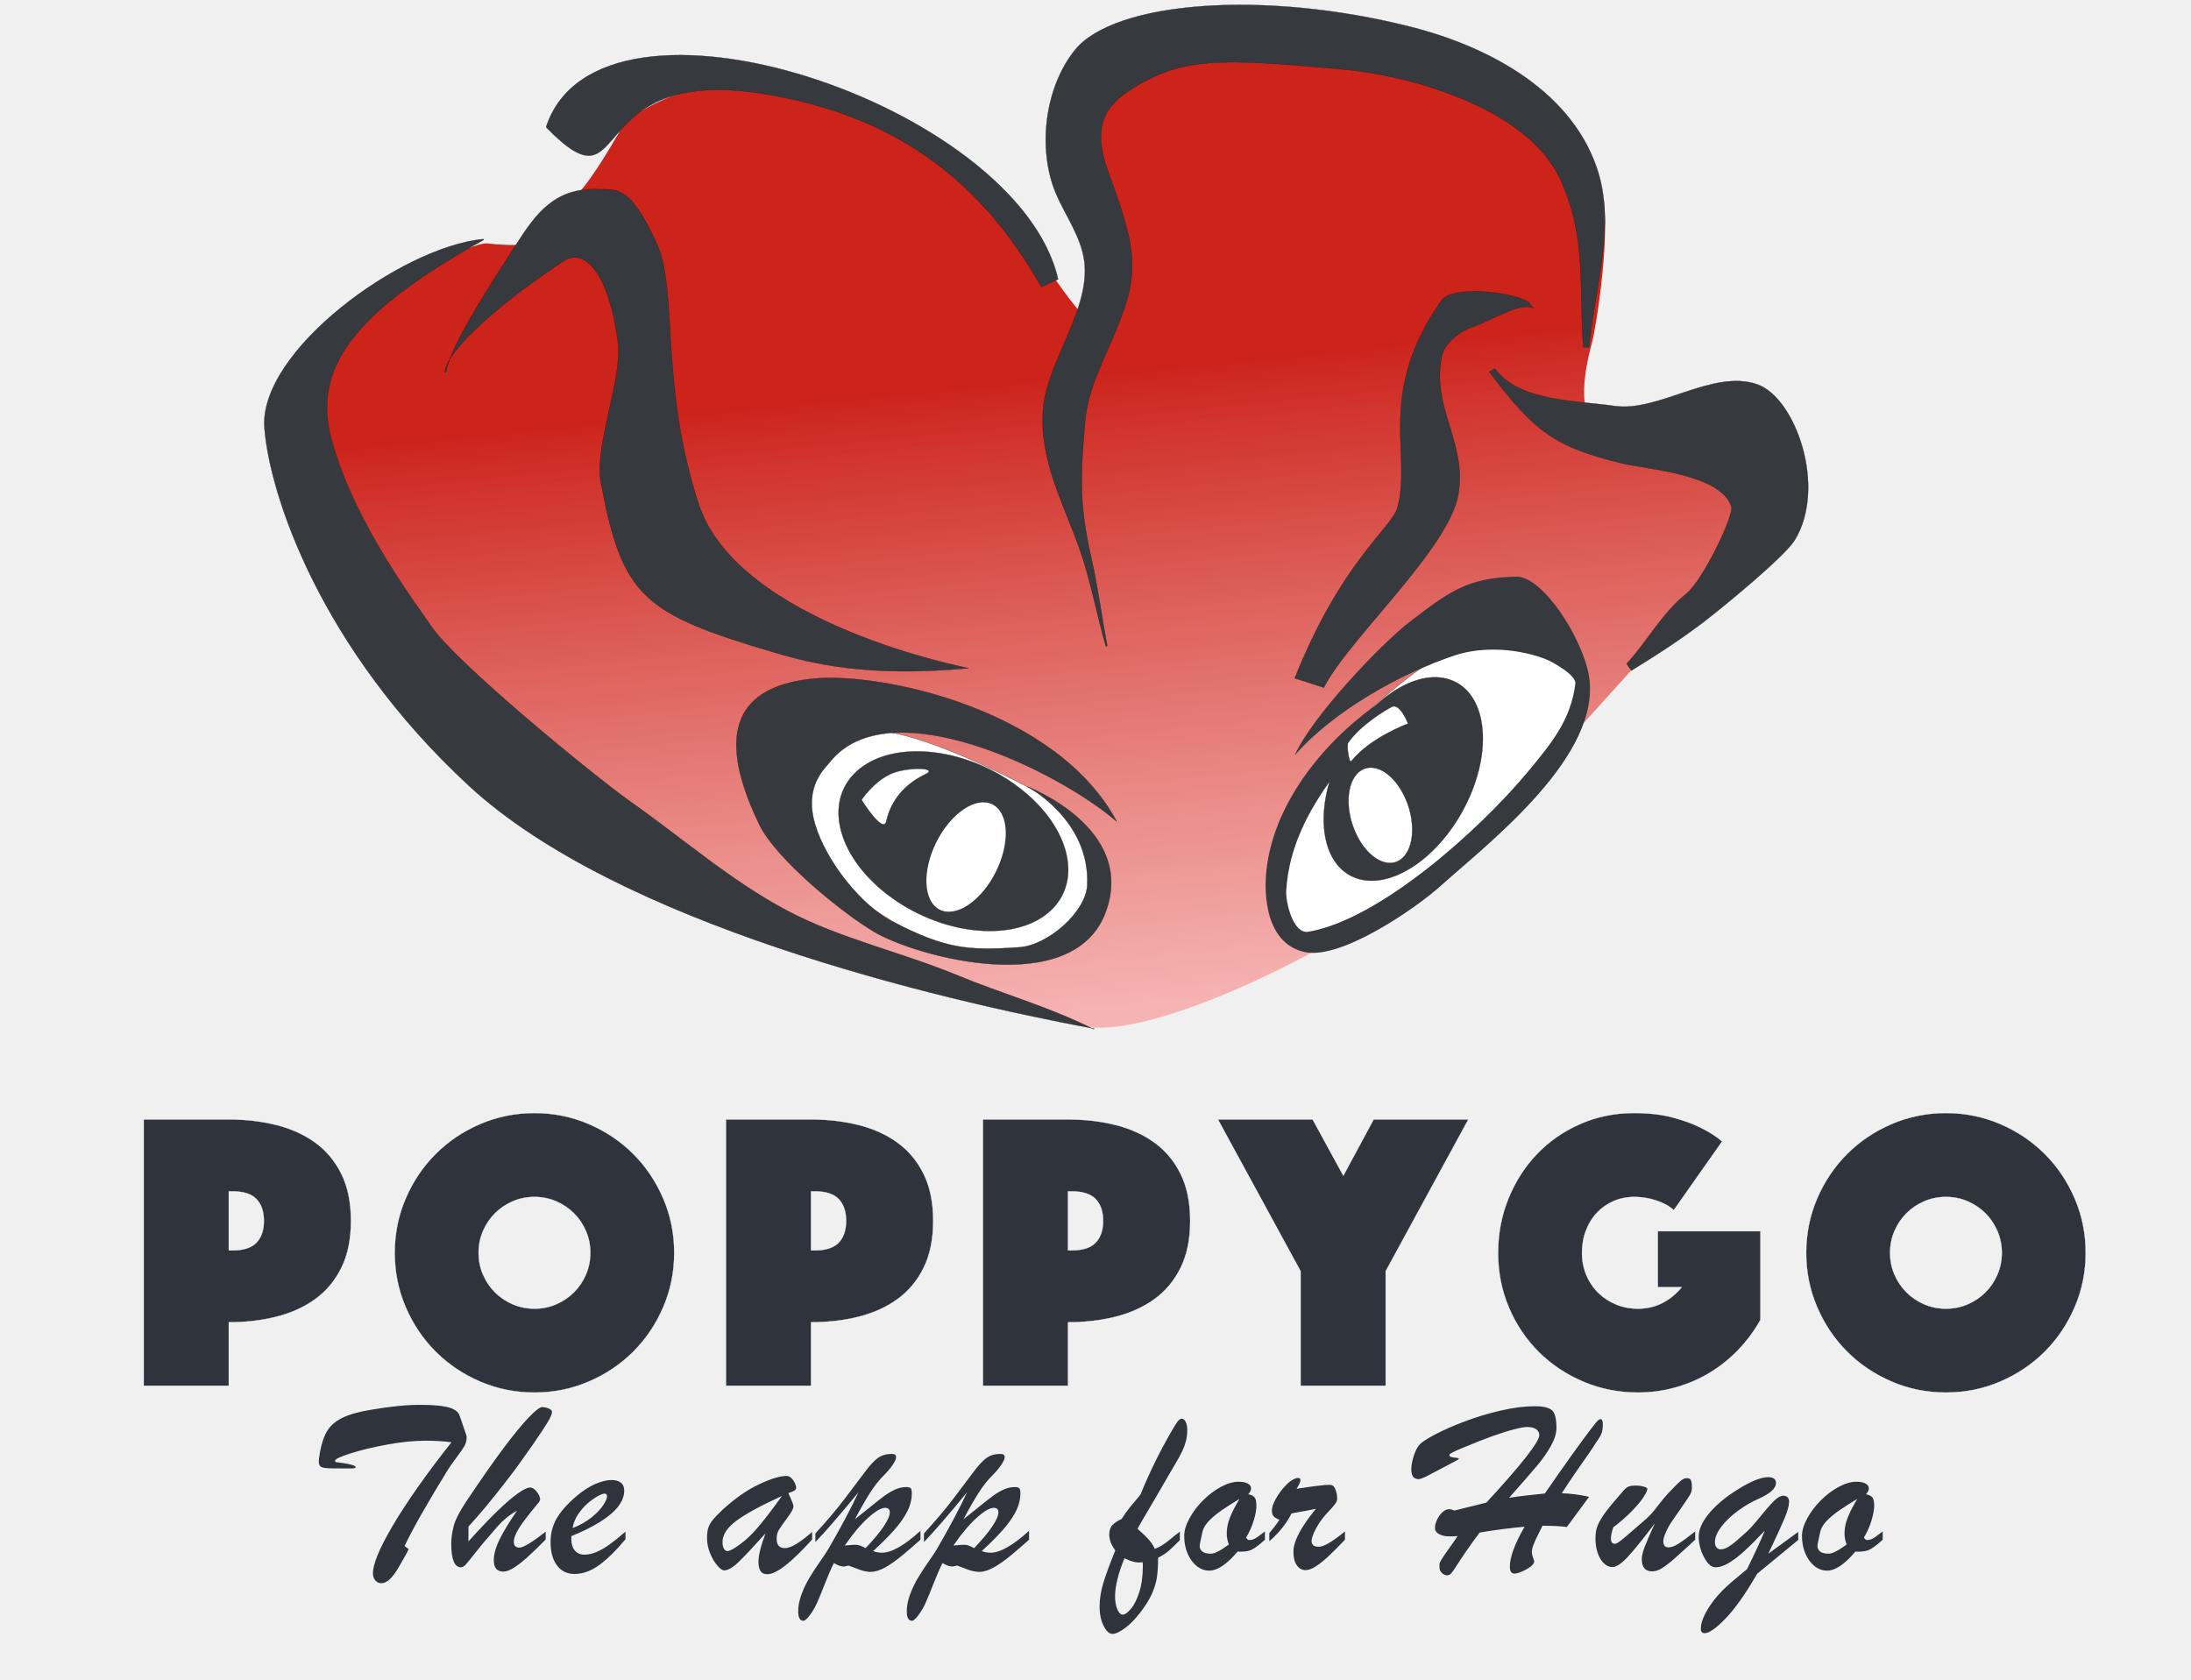
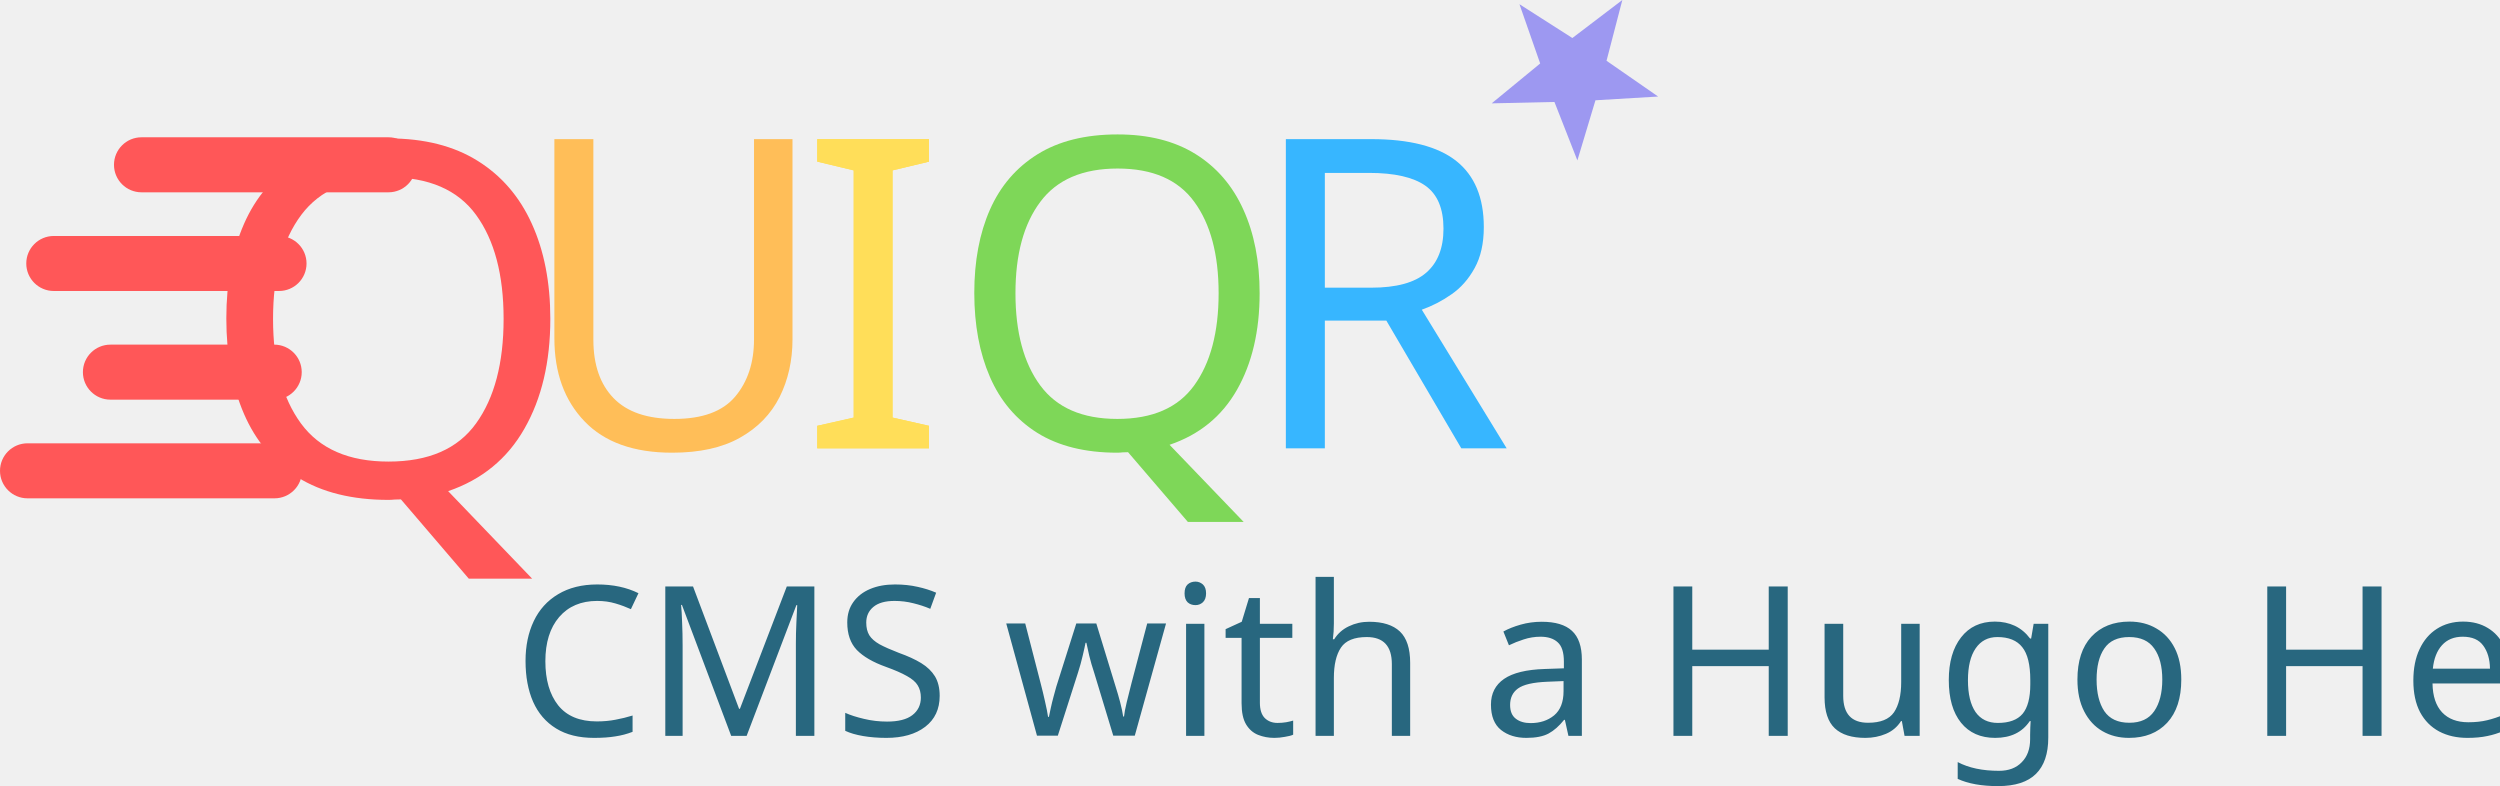
- <svg xmlns="http://www.w3.org/2000/svg" xmlns:ns1="http://vectornator.io" viewBox="0 0 900 690" fill-rule="evenodd" clip-rule="evenodd" stroke-linecap="round" stroke-linejoin="round" version="1.1" id="svg53">
-   <defs id="defs17">
-     <linearGradient y1="256.4" id="a" x1="533.098" y2="678.4" x2="571.076" gradientUnits="userSpaceOnUse" gradientTransform="matrix(.68217 0 0 .7395 87.45 -45.622)">
-       <stop stop-color="#cc231b" offset=".015" id="stop2" />
-       <stop stop-opacity=".72" stop-color="#ffbab9" offset=".998" id="stop4" />
-     </linearGradient>
-     <linearGradient y1="256.4" id="b" x1="533.098" y2="678.4" x2="571.076" gradientUnits="userSpaceOnUse" gradientTransform="matrix(.64582 0 0 .7001 39.066 54.137)">
-       <stop stop-color="#cc231b" offset=".015" id="stop7" />
-       <stop stop-opacity=".72" stop-color="#ffbab9" offset=".998" id="stop9" />
-     </linearGradient>
-     <linearGradient y1="256.4" id="c" x1="533.098" y2="678.4" x2="571.076" gradientUnits="userSpaceOnUse" gradientTransform="matrix(.70295 0 0 .76202 76.544 -48.28)">
-       <stop stop-color="#cc231b" offset=".015" id="stop12" />
-       <stop stop-opacity=".72" stop-color="#ffbab9" offset=".998" id="stop14" />
-     </linearGradient>
-   </defs>
-   <g ns1:layername="Zwart" id="g43">
-     <path d="M446.698 421.712c-29.159-5.572-215.197-42.217-274.613-127.193-59.416-84.977-56.92-78.482-55.422-117.993 1.498-39.511 74.325-77.587 83.538-76.534 39.274 4.492 23.889-16.13 30.898-15.832 7.009.299 25.718-34.285 25.718-34.285s87.135-68.188 174.761 62.068c31.143 46.294 25.251 10.381 25.251 10.381C428.773 41.801 454.186.619 528.082 13.609c73.896 12.99 128.817 52.502 130.815 69.822 1.997 17.32-3.235 51.076-5.048 57.755-7.553 27.853-.272 37.118 9.043 34.258 17.151-5.27 29.956-13.532 51.428-3.789 21.469 9.742 23.087 25.834 10.105 42.072-12.982 16.237-64.061 72.488-107.198 119.945-43.174 47.497-141.37 93.612-170.529 88.04z" fill="url(#c)" id="path19" />
-     <path stroke="#211611" stroke-width=".1" d="M353.392 369.697c-21.969-15.823-34.828-49.355-20.842-62.191 13.987-12.835 36.225-12.75 97.584 19.981 23.889 12.743 28.322 51.104 10.459 57.53-39.243 14.115-65.231.503-87.201-15.32zM529.714 330.625c10.702-22.489 65.084-71.957 79.618-66.808s64.033-4.683 25.074 51.765c-14.147 20.498-84.44 76.22-98.974 71.071-14.535-5.15-16.42-33.538-5.718-56.028z" fill="#fff" stroke-linecap="butt" stroke-linejoin="miter" id="path21" />
-     <path stroke="#211611" stroke-width=".1" d="M366.307 368.792c-21.97-15.823-28.442-39.055-14.455-51.891 13.987-12.835 43.135-10.413 65.104 5.41 21.97 15.822 28.442 39.055 14.455 51.89-13.986 12.835-43.135 10.414-65.104-5.409zM550.119 310.673c10.703-22.489 31.161-36.546 45.695-31.397 14.534 5.15 17.641 27.555 6.938 50.045-10.702 22.489-31.16 36.546-45.694 31.397-14.534-5.15-17.641-27.555-6.939-50.045z" fill="#363a3f" stroke-linecap="butt" stroke-linejoin="miter" id="path23" />
-     <path stroke="#211611" stroke-width=".1" d="M198.779 98.498c-54.421 30.099-70.571 53.316-62.518 82.512 9.61 34.845 36.687 69.797 40.583 75.811 9.603 14.821 67.475 62.167 82.278 72.593 21.459 15.114 40.965 32.31 64.088 44.599 21.673 11.52 47.267 17.187 69.995 26.6 18.862 7.811 36.889 12.62 55.92 22.098l.463-.126c-65.479-12.18-195.703-43.163-256.951-99.776s-81.883-119.669-84.012-146.992c-2.456-31.524 56.002-74.309 89.877-77.62" fill="#363a3f" stroke-linecap="butt" stroke-linejoin="miter" id="path25" />
-     <path stroke="#211611" stroke-width=".1" d="M183.154 153.147c1.554-11.631 23.527-44.324 28.953-52.843 8.053-12.642 15.827-23.177 33.32-22.575 7.849.27 13.328-2.107 24.474 22.642 8.682 19.277.96 57.239 17.065 106.602 16.104 49.363 110.91 67.506 110.91 67.506-41.65 3.911-64.692-1.998-79.59-6.392-54.166-15.978-62.636-22.798-71.484-69.901-2.836-15.1 9.095-42.601 7.001-57.918-4.249-31.092-14.924-37.879-22.108-33.154-24.712 16.254-48.098 36.21-49.02 45.864M224.325 52.145c21.914-66.669 194.01-9.3 210.314 62.58l-6.894 3.146c-26.771-47.352-63.855-71.013-113.736-79.27-76.357-12.643-53.78 50.34-89.596 13.766" fill="#363a3f" stroke-linecap="butt" stroke-linejoin="miter" id="path27" />
-     <path stroke="#211611" stroke-width=".1" d="M650.407 142.783c-1.939-24.495 1.501-44.76-9.34-68.821-13.311-29.55-61.652-43.014-89.908-45.536-50.702-4.526-65.586-5.193-87.327 8.787-11.761 7.563-14.171 17.095-9.211 31.556 3.782 11.026 9.292 24.468 10.317 36.748 1.963 23.532-17.112 44.426-19.16 67.105-2.071 22.931-2.433 34.865 2.471 56.418 2.719 11.943 4.301 24.262 6.594 36.309l-.564.146c-3.878-13.271-6.291-27.265-10.917-40.258-6.647-18.673-16.512-36.439-14.904-57.009 1.54-19.725 19.477-41.004 16.958-60.823-1.294-10.166-7.828-18.822-11.669-27.917-7.744-18.328-4.548-43.74 7.853-59C457.848.493 519.239-4.279 579.726 11.086c28.876 7.335 64.514 24.366 76.079 57.527 8.389 24.047-1.072 49.93-2.988 74.17" fill="#363a3f" stroke-linecap="butt" stroke-linejoin="miter" id="path29" />
-     <path stroke="#211611" stroke-width=".1" d="M630.012 126.687c-5.061-3.118-18.52 5.561-25.055 7.589-5.347 1.66-11.542 6.896-12.586 11.535-4.789 21.269 10.308 35.789 6.689 57.168-3.81 22.524-45.258 59.583-55.269 79.488l-11.966-3.853c19.345-48.298 39.854-61.711 42.158-69.96 6.164-22.096-8.821-46.817 18.077-85.163 4.73-6.743 30.52-3.345 36.112.799" fill="#363a3f" stroke-linecap="butt" stroke-linejoin="miter" id="path31" />
-     <path stroke="#211611" stroke-width=".1" d="M614.014 151.359c9.826 13.687 33.536 13.095 49.13 15.405 18.063 2.675 40.366-15.197 58.628-8.897 15.726 5.426 28.78 42.167 15.479 63.993-4.17 6.839-29.561 27.54-36.412 32.846-9.652 7.474-20.395 14.422-30.728 20.755l-1.944-2.806c8.815-9.619 14.328-20.56 24.51-28.762 6.958-5.604 19.699-32.409 18.54-35.82-4.554-13.416-34.227-15.15-45.141-17.795-27.417-6.644-35.772-12.962-54.413-37.646M421.915 323.1s44.869 16.914 32.323 51.429c-13.16 36.2-77.854 18.57-95.252 8.215-13.219-7.869-40.214-29.847-47.06-43.978-20.988-43.319-4.103-57.355 22.14-59.984 27.679-2.772 99.967 12.468 124.653 58.678-24.164-20.849-93.621-54.944-117.885-24.341-2.164 2.728-10.602 10.002-6.024 25.443 4.579 15.44 19.233 33.733 32.353 40.328 21.571 10.842 30.127 11.704 51.51 10.237 11.887-.816 27.414-14.595 27.931-25.501 1.277-26.961-24.689-40.526-24.689-40.526z" fill="#363a3f" stroke-linecap="butt" stroke-linejoin="miter" id="path33" />
-     <path d="M531.825 310.31c6.761-15.659 35.5-45.87 47.326-54.938 15.801-12.119 23.59-18.119 43.67-18.509 10.9-.212 27.125 25.165 29.816 40.469 5.794 32.956-40.895 68.675-60.754 86.507-10.819 9.717-40.915 30.234-55.622 27.317-15.547-3.084-17.744-22.157-15.766-35.907 4.464-31.04 30.715-58.692 55.941-72.782l-3.561 5.493c-8.737 9.769-17.084 20.058-24.937 30.68-10.283 13.913-18.487 29.134-19.598 47.161-.294 4.775 2.828 18.006 9.093 16.946 29.199-4.952 70.282-41.805 90.158-65.701 10.112-12.157 17.676-21.533 19.527-36.224.452-3.585-9.954-9.169-11.854-9.918-11.276-4.447-25.946-5.552-37.554-1.711-22.324 7.393-50.187 23.043-65.885 41.117" fill="#363a3f" id="path35" />
-     <path stroke="#211611" stroke-width=".1" d="M571.691 290.372c3.368-1.738 6.696 6.877 6.696 6.877s-15.371 5.56-23.293 15.407c-.96 1.193-2.001-6.525-1.33-7.503 4.998-7.283 15.365-13.458 17.927-14.781z" fill="#fff" stroke-linecap="butt" stroke-linejoin="miter" id="path37" />
-     <path d="M391.297 336.353c8.466-8.871 17.811-9.031 20.874-.359 3.062 8.672-1.318 22.894-9.784 31.765-8.466 8.871-17.811 9.031-20.874.359-3.062-8.672 1.318-22.894 9.784-31.765z" fill="#fff" id="path39" />
-     <path stroke="#211611" stroke-width=".1" d="M556.501 341.287c-4.307-10.23-3.089-21.377 2.72-24.899 5.809-3.522 14.009 1.916 18.316 12.145 4.307 10.23 3.089 21.377-2.72 24.899s-14.009-1.916-18.316-12.145zM366.014 317.876c6.413-2.881 20.138-2.695 13.995.231-10.545 5.023-14.658 13.242-15.887 19.106-1.229 5.865-10.217-8.645-10.217-8.645s4.892-7.449 12.109-10.692z" fill="#fff" stroke-linecap="butt" stroke-linejoin="miter" id="path41" />
-   </g>
-   <g ns1:layername="Layer 2" fill="#2f343c" id="g51">
-     <g stroke="#fff" stroke-width=".1" stroke-linecap="butt" stroke-linejoin="miter" id="g47">
-       <path d="M144.158 501.513c0 7.544-1.312 13.967-3.936 19.27-2.624 5.302-6.204 9.594-10.742 12.874-4.537 3.28-9.84 5.685-15.908 7.216-6.068 1.53-12.6 2.296-19.598 2.296v26.076H59.042V459.857h34.932c6.998 0 13.53.765 19.598 2.296 6.068 1.53 11.371 3.936 15.908 7.216 4.538 3.28 8.118 7.571 10.742 12.874 2.624 5.302 3.936 11.726 3.936 19.27zm-50.184 12.136h1.476c4.592 0 7.9-1.066 9.922-3.198 2.023-2.132 3.034-5.112 3.034-8.938 0-3.827-1.011-6.806-3.034-8.938-2.022-2.132-5.33-3.198-9.922-3.198h-1.476v24.272zM162.143 514.633c0-7.872 1.504-15.307 4.51-22.304 3.007-6.998 7.107-13.093 12.3-18.286 5.194-5.194 11.289-9.294 18.286-12.3 6.998-3.007 14.432-4.51 22.304-4.51 7.872 0 15.307 1.503 22.304 4.51 6.998 3.006 13.093 7.106 18.286 12.3 5.194 5.193 9.294 11.288 12.3 18.286 3.007 6.997 4.51 14.432 4.51 22.304 0 7.872-1.503 15.306-4.51 22.304-3.006 6.997-7.106 13.092-12.3 18.286-5.193 5.193-11.288 9.293-18.286 12.3-6.997 3.006-14.432 4.51-22.304 4.51-7.872 0-15.306-1.504-22.304-4.51-6.997-3.007-13.092-7.107-18.286-12.3-5.193-5.194-9.293-11.289-12.3-18.286-3.006-6.998-4.51-14.432-4.51-22.304zm34.44 0c0 3.17.602 6.15 1.804 8.938 1.203 2.788 2.843 5.22 4.92 7.298 2.078 2.077 4.51 3.717 7.298 4.92 2.788 1.202 5.768 1.804 8.938 1.804 3.171 0 6.15-.602 8.938-1.804 2.788-1.203 5.221-2.843 7.298-4.92 2.078-2.078 3.718-4.51 4.92-7.298 1.203-2.788 1.804-5.768 1.804-8.938 0-3.171-.601-6.15-1.804-8.938-1.202-2.788-2.842-5.221-4.92-7.298-2.077-2.078-4.51-3.718-7.298-4.92-2.788-1.203-5.767-1.804-8.938-1.804-3.17 0-6.15.601-8.938 1.804-2.788 1.202-5.22 2.842-7.298 4.92-2.077 2.077-3.717 4.51-4.92 7.298-1.202 2.788-1.804 5.767-1.804 8.938zM383.324 501.513c0 7.544-1.312 13.967-3.936 19.27-2.624 5.302-6.204 9.594-10.742 12.874-4.537 3.28-9.84 5.685-15.908 7.216-6.068 1.53-12.6 2.296-19.598 2.296v26.076h-34.932V459.857h34.932c6.998 0 13.53.765 19.598 2.296 6.068 1.53 11.371 3.936 15.908 7.216 4.538 3.28 8.118 7.571 10.742 12.874 2.624 5.302 3.936 11.726 3.936 19.27zm-50.184 12.136h1.476c4.592 0 7.9-1.066 9.922-3.198 2.023-2.132 3.034-5.112 3.034-8.938 0-3.827-1.011-6.806-3.034-8.938-2.022-2.132-5.33-3.198-9.922-3.198h-1.476v24.272zM488.886 501.513c0 7.544-1.312 13.967-3.936 19.27-2.624 5.302-6.205 9.594-10.742 12.874-4.538 3.28-9.84 5.685-15.908 7.216-6.068 1.53-12.601 2.296-19.598 2.296v26.076H403.77V459.857h34.932c6.997 0 13.53.765 19.598 2.296 6.068 1.53 11.37 3.936 15.908 7.216 4.537 3.28 8.118 7.571 10.742 12.874 2.624 5.302 3.936 11.726 3.936 19.27zm-50.184 12.136h1.476c4.592 0 7.899-1.066 9.922-3.198 2.022-2.132 3.034-5.112 3.034-8.938 0-3.827-1.012-6.806-3.034-8.938-2.023-2.132-5.33-3.198-9.922-3.198h-1.476v24.272zM534.259 522.177l-33.948-62.32h38.868l12.628 23.124 12.464-23.124h38.868l-33.948 62.32v47.068h-34.932v-47.068zM687.544 497.085c-1.968-1.75-4.428-3.089-7.38-4.018-2.952-.93-5.85-1.394-8.692-1.394-3.171 0-6.068.574-8.692 1.722-2.624 1.148-4.893 2.733-6.806 4.756-1.914 2.022-3.417 4.455-4.51 7.298-1.094 2.842-1.64 5.904-1.64 9.184s.601 6.341 1.804 9.184c1.202 2.842 2.842 5.275 4.92 7.298 2.077 2.022 4.51 3.608 7.298 4.756s5.767 1.722 8.938 1.722c3.717 0 7.106-.793 10.168-2.378 3.061-1.586 5.685-3.745 7.872-6.478h-9.84v-22.96h42.148v36.408a60.43 60.43 0 01-9.02 12.218 57.333 57.333 0 01-11.726 9.43c-4.319 2.624-8.993 4.646-14.022 6.068-5.03 1.421-10.223 2.132-15.58 2.132-7.872 0-15.307-1.476-22.304-4.428-6.998-2.952-13.093-6.998-18.286-12.136-5.194-5.139-9.294-11.207-12.3-18.204-3.007-6.998-4.51-14.542-4.51-22.632 0-7.872 1.421-15.307 4.264-22.304 2.842-6.998 6.751-13.093 11.726-18.286 4.974-5.194 10.878-9.294 17.712-12.3 6.833-3.007 14.186-4.51 22.058-4.51 6.122 0 11.425.601 15.908 1.804 4.482 1.202 8.254 2.569 11.316 4.1 3.608 1.749 6.614 3.662 9.02 5.74l-19.844 28.208zM741.937 514.633c0-7.872 1.503-15.307 4.51-22.304 3.006-6.998 7.106-13.093 12.3-18.286 5.193-5.194 11.288-9.294 18.286-12.3 6.997-3.007 14.432-4.51 22.304-4.51s15.306 1.503 22.304 4.51c6.997 3.006 13.092 7.106 18.286 12.3 5.193 5.193 9.293 11.288 12.3 18.286 3.006 6.997 4.51 14.432 4.51 22.304 0 7.872-1.504 15.306-4.51 22.304-3.007 6.997-7.107 13.092-12.3 18.286-5.194 5.193-11.289 9.293-18.286 12.3-6.998 3.006-14.432 4.51-22.304 4.51s-15.307-1.504-22.304-4.51c-6.998-3.007-13.093-7.107-18.286-12.3-5.194-5.194-9.294-11.289-12.3-18.286-3.007-6.998-4.51-14.432-4.51-22.304zm34.44 0c0 3.17.601 6.15 1.804 8.938 1.202 2.788 2.842 5.22 4.92 7.298 2.077 2.077 4.51 3.717 7.298 4.92 2.788 1.202 5.767 1.804 8.938 1.804 3.17 0 6.15-.602 8.938-1.804 2.788-1.203 5.22-2.843 7.298-4.92 2.077-2.078 3.717-4.51 4.92-7.298 1.202-2.788 1.804-5.768 1.804-8.938 0-3.171-.602-6.15-1.804-8.938-1.203-2.788-2.843-5.221-4.92-7.298-2.078-2.078-4.51-3.718-7.298-4.92-2.788-1.203-5.768-1.804-8.938-1.804-3.171 0-6.15.601-8.938 1.804-2.788 1.202-5.221 2.842-7.298 4.92-2.078 2.077-3.718 4.51-4.92 7.298-1.203 2.788-1.804 5.767-1.804 8.938z" id="path45" />
+ <svg xmlns="http://www.w3.org/2000/svg" width="232.453mm" height="72.993mm" viewBox="0 0 232.453 72.993" version="1.1" id="svg6835">
+   <defs id="defs6832" />
+   <g id="layer1" transform="translate(11.26282,-112.3017)">
+     <g id="g6902" transform="translate(-210.855,-1102.64)">
+       <g id="g938" transform="translate(-12.4232,696.6396)" style="fill:#ffbe58;fill-opacity:1">
+         <text xml:space="preserve" style="font-style:normal;font-variant:normal;font-weight:normal;font-stretch:normal;font-size:40.27px;line-height:1.25;font-family:'Fugaz One';-inkscape-font-specification:'Fugaz One, Normal';font-variant-ligatures:normal;font-variant-caps:normal;font-variant-numeric:normal;font-variant-east-asian:normal;letter-spacing:0px;word-spacing:0px;fill:#ffbe58;fill-opacity:1;stroke-width:1.007" x="259.937" y="559.991" id="text936">
+           <tspan id="tspan934" style="font-style:normal;font-variant:normal;font-weight:normal;font-stretch:normal;font-size:40.27px;font-family:'Fugaz One';-inkscape-font-specification:'Fugaz One, Normal';font-variant-ligatures:normal;font-variant-caps:normal;font-variant-numeric:normal;font-variant-east-asian:normal;fill:#ffbe58;fill-opacity:1;stroke-width:1.007" x="259.937" y="559.991">U</tspan>
+         </text>
+       </g>
+       <text xml:space="preserve" style="font-style:normal;font-variant:normal;font-weight:normal;font-stretch:normal;font-size:45.731px;line-height:1.25;font-family:'Fugaz One';-inkscape-font-specification:'Fugaz One, Normal';font-variant-ligatures:normal;font-variant-caps:normal;font-variant-numeric:normal;font-variant-east-asian:normal;letter-spacing:0px;word-spacing:0px;fill:#ff5758;fill-opacity:1;stroke-width:1.143" x="217.84" y="1260.97" id="text942">
+         <tspan id="tspan940" style="font-style:normal;font-variant:normal;font-weight:normal;font-stretch:normal;font-size:45.731px;font-family:'Fugaz One';-inkscape-font-specification:'Fugaz One, Normal';font-variant-ligatures:normal;font-variant-caps:normal;font-variant-numeric:normal;font-variant-east-asian:normal;fill:#ff5758;fill-opacity:1;stroke-width:1.143" x="217.84" y="1260.97">Q</tspan>
+       </text>
+       <rect style="fill:#ff5758;fill-opacity:1;stroke:none;stroke-width:0.069;stroke-linejoin:round" id="rect944" width="28.083" height="5.116" x="210.191" y="1227.707" ry="2.558" />
+       <rect style="fill:#ff5758;fill-opacity:1;stroke:none;stroke-width:0.066;stroke-linejoin:round" id="rect946" width="26.059" height="5.116" x="202.035" y="1236.883" ry="2.558" />
+       <rect style="fill:#ff5758;fill-opacity:1;stroke:none;stroke-width:0.058;stroke-linejoin:round" id="rect948" width="20.346" height="5.116" x="207.301" y="1246.986" ry="2.558" />
+       <rect style="fill:#ff5758;fill-opacity:1;stroke:none;stroke-width:0.069;stroke-linejoin:round" id="rect950" width="28.083" height="5.116" x="199.592" y="1256.161" ry="2.558" />
+       <g id="g960" transform="translate(-28.2982,696.6396)" style="fill:#ffde59;fill-opacity:1">
+         <text xml:space="preserve" style="font-style:normal;font-variant:normal;font-weight:normal;font-stretch:normal;font-size:40.27px;line-height:1.25;font-family:'Fugaz One';-inkscape-font-specification:'Fugaz One, Normal';font-variant-ligatures:normal;font-variant-caps:normal;font-variant-numeric:normal;font-variant-east-asian:normal;letter-spacing:0px;word-spacing:0px;fill:#ffde59;fill-opacity:1;stroke-width:1.007" x="302.271" y="559.991" id="text954">
+           <tspan id="tspan952" style="font-style:normal;font-variant:normal;font-weight:normal;font-stretch:normal;font-size:40.27px;font-family:'Fugaz One';-inkscape-font-specification:'Fugaz One, Normal';font-variant-ligatures:normal;font-variant-caps:normal;font-variant-numeric:normal;font-variant-east-asian:normal;fill:#ffde59;fill-opacity:1;stroke-width:1.007" x="302.271" y="559.991">I</tspan>
+         </text>
+         <text xml:space="preserve" style="font-style:normal;font-variant:normal;font-weight:normal;font-stretch:normal;font-size:40.27px;line-height:1.25;font-family:'Fugaz One';-inkscape-font-specification:'Fugaz One, Normal';font-variant-ligatures:normal;font-variant-caps:normal;font-variant-numeric:normal;font-variant-east-asian:normal;letter-spacing:0px;word-spacing:0px;fill:#ffde59;fill-opacity:1;stroke-width:1.007" x="302.271" y="559.991" id="text958">
+           <tspan id="tspan956" style="font-style:normal;font-variant:normal;font-weight:normal;font-stretch:normal;font-size:40.27px;font-family:'Fugaz One';-inkscape-font-specification:'Fugaz One, Normal';font-variant-ligatures:normal;font-variant-caps:normal;font-variant-numeric:normal;font-variant-east-asian:normal;fill:#ffde59;fill-opacity:1;stroke-width:1.007" x="302.271" y="559.991">I</tspan>
+         </text>
+       </g>
+       <g id="g966" transform="translate(-14.53986,696.6396)" style="fill:#7ed758;fill-opacity:1">
+         <text xml:space="preserve" style="font-style:normal;font-variant:normal;font-weight:normal;font-stretch:normal;font-size:40.27px;line-height:1.25;font-family:'Fugaz One';-inkscape-font-specification:'Fugaz One, Normal';font-variant-ligatures:normal;font-variant-caps:normal;font-variant-numeric:normal;font-variant-east-asian:normal;letter-spacing:0px;word-spacing:0px;fill:#7ed758;fill-opacity:1;stroke-width:1.007" x="302.271" y="559.991" id="text964">
+           <tspan id="tspan962" style="font-style:normal;font-variant:normal;font-weight:normal;font-stretch:normal;font-size:40.27px;font-family:'Fugaz One';-inkscape-font-specification:'Fugaz One, Normal';font-variant-ligatures:normal;font-variant-caps:normal;font-variant-numeric:normal;font-variant-east-asian:normal;fill:#7ed758;fill-opacity:1;stroke-width:1.007" x="302.271" y="559.991">Q</tspan>
+         </text>
+       </g>
+       <g id="g972" transform="translate(12.97681,696.6396)" style="fill:#37b6ff;fill-opacity:1">
+         <text xml:space="preserve" style="font-style:normal;font-variant:normal;font-weight:normal;font-stretch:normal;font-size:40.27px;line-height:1.25;font-family:'Fugaz One';-inkscape-font-specification:'Fugaz One, Normal';font-variant-ligatures:normal;font-variant-caps:normal;font-variant-numeric:normal;font-variant-east-asian:normal;letter-spacing:0px;word-spacing:0px;fill:#37b6ff;fill-opacity:1;stroke-width:1.007" x="302.271" y="559.991" id="text970">
+           <tspan id="tspan968" style="font-style:normal;font-variant:normal;font-weight:normal;font-stretch:normal;font-size:40.27px;font-family:'Fugaz One';-inkscape-font-specification:'Fugaz One, Normal';font-variant-ligatures:normal;font-variant-caps:normal;font-variant-numeric:normal;font-variant-east-asian:normal;fill:#37b6ff;fill-opacity:1;stroke-width:1.007" x="302.271" y="559.991">R</tspan>
+         </text>
+       </g>
+       <path style="fill:#9d98f1;fill-opacity:1;stroke:none;stroke-width:0.51;stroke-linejoin:round" id="path974" d="m 1358.611,4736.124 -6.353,21.131 -8.06,-20.54 -22.059,0.488 17.044,-14.012 -7.28,-20.829 18.593,11.88 17.56,-13.361 -5.553,21.355 18.133,12.572 z" transform="matrix(0.2645833,0,0,0.2645833,-11.526,-28.8331)" />
+       <text xml:space="preserve" style="font-style:normal;font-variant:normal;font-weight:normal;font-stretch:normal;font-size:19.448px;line-height:1.25;font-family:Playball;-inkscape-font-specification:'Playball, Normal';font-variant-ligatures:normal;font-variant-caps:normal;font-variant-numeric:normal;font-variant-east-asian:normal;letter-spacing:0px;word-spacing:0px;fill:#28677f;fill-opacity:1;stroke-width:0.486" x="247.27" y="1283.364" id="text978">
+         <tspan id="tspan976" style="font-style:normal;font-variant:normal;font-weight:normal;font-stretch:normal;font-size:19.448px;font-family:Playball;-inkscape-font-specification:'Playball, Normal';font-variant-ligatures:normal;font-variant-caps:normal;font-variant-numeric:normal;font-variant-east-asian:normal;fill:#28677f;fill-opacity:1;stroke-width:0.486" x="247.27" y="1283.364">CMS with a Hugo Heart</tspan>
+       </text>
    </g>
-     <path d="M166.198 635.085l1.676 1.27c-.44.948-.863 1.777-1.269 2.488-.407.711-.897 1.574-1.473 2.59a116.156 116.156 0 01-1.32 2.285c-2.539 4.435-4.926 6.652-7.16 6.652-.948 0-1.761-.372-2.438-1.117s-1.016-1.76-1.016-3.047c0-1.828.652-4.333 1.956-7.515 1.303-3.183 3.317-7.101 6.043-11.756 2.725-4.655 6.153-9.928 10.283-15.819 4.13-5.89 8.785-12.102 13.965-18.636-2.98-.44-6.517-.66-10.614-.66-4.705 0-9.944.524-15.716 1.574-5.773 1.049-10.8 2.26-15.083 3.631-4.282 1.371-6.423 2.378-6.423 3.021 0 .237.084.398.254.483.169.084.448.152.837.203.39.05.889.11 1.498.177 3.961.542 5.942 1.151 5.942 1.829 0 .338-.863.499-2.59.482a650.649 650.649 0 00-6.246-.025c-1.93 0-3.326-.077-4.189-.229-.864-.152-1.439-.44-1.727-.863-.288-.423-.432-1.075-.432-1.955 0-.576.17-1.828.508-3.758.643-3.589 1.634-6.466 2.971-8.633 1.337-2.167 3.385-3.935 6.144-5.307 2.759-1.371 6.56-2.462 11.401-3.275 8.125-1.388 14.845-2.082 20.16-2.082 3.927 0 7.025.161 9.293.482 2.268.322 3.935.788 5.002 1.397 1.066.609 1.743 1.21 2.031 1.803.288.592.669 1.616 1.143 3.072l1.574 4.672c.101.305.186.55.254.736.067.186.127.381.178.584.05.203.076.389.076.559 0 1.32-.297 2.505-.889 3.554-.592 1.05-1.676 2.624-3.25 4.723-1.574 2.099-2.734 3.741-3.479 4.926-8.734 14.185-14.692 24.68-17.875 31.484zM224.158 629.195v3.199c-2.945 3.013-5.492 5.476-7.642 7.388-2.15 1.913-4.029 3.361-5.637 4.342-1.608.982-2.971 1.473-4.088 1.473-2.64 0-3.961-1.557-3.961-4.672 0-2.505.821-5.408 2.463-8.709s4.003-7.185 7.084-11.654a29.646 29.646 0 00-4.316 2.92 29.303 29.303 0 00-3.606 3.453 223.054 223.054 0 00-2.64 3.072 157.935 157.935 0 00-6.348 7.592c-2.031 2.59-3.402 4.274-4.113 5.053-.711.778-1.388 1.168-2.032 1.168-2.64 0-3.96-3.25-3.96-9.75 0-2.133.321-4.486.964-7.059.644-2.573 2.37-5.975 5.18-10.207 5.925-8.87 10.994-16.123 15.209-21.76 4.215-5.637 7.71-9.902 10.486-12.797 2.776-2.894 4.638-4.308 5.586-4.24 1.185.102 2.142.339 2.869.711.728.372 1.092.796 1.092 1.27 0 .846-.584 2.242-1.752 4.189-1.168 1.947-3.174 4.985-6.017 9.115a1090.76 1090.76 0 01-6.551 9.217c-1.287 1.777-3.208 4.3-5.764 7.566a409.668 409.668 0 01-7.008 8.735 239.454 239.454 0 01-7.236 8.303v6.093c4.537-5.044 8.464-9.174 11.781-12.39 3.318-3.216 6.128-5.645 8.43-7.287s3.995-2.463 5.078-2.463c1.016 0 1.964.601 2.844 1.802.88 1.202 1.32 2.192 1.32 2.971 0 .339-.169.762-.508 1.27-2.437 2.911-4.375 5.323-5.814 7.236-1.439 1.913-2.548 3.622-3.326 5.129-.779 1.506-1.168 2.801-1.168 3.885 0 1.591.762 2.386 2.285 2.386 1.625 0 5.23-2.183 10.816-6.55zM234.689 631.023v1.269c0 1.998.491 3.555 1.472 4.672.982 1.117 2.269 1.676 3.86 1.676 1.659 0 3.377-.389 5.154-1.168 1.777-.779 3.546-1.811 5.307-3.098 1.76-1.286 3.91-3.013 6.449-5.179v3.097c-3.826 4.604-7.414 8.134-10.766 10.588-3.351 2.455-6.754 3.682-10.207 3.682-3.013 0-5.4-1.168-7.16-3.504s-2.641-5.535-2.641-9.598c0-3.554.83-6.779 2.489-9.674 1.659-2.894 4.367-5.949 8.125-9.166 2.573-2.2 5.129-3.859 7.668-4.976 2.539-1.117 4.807-1.676 6.804-1.676 1.591 0 2.853.364 3.784 1.092.93.728 1.396 1.819 1.396 3.275 0 2.133-.796 4.257-2.387 6.373s-4.02 4.215-7.287 6.297-7.287 4.088-12.06 6.018zm.507-3.301c3.047-1.185 5.654-2.658 7.821-4.418 2.166-1.76 3.766-3.445 4.799-5.053 1.032-1.608 1.548-2.784 1.548-3.529 0-.779-.355-1.168-1.066-1.168-.609 0-1.6.389-2.971 1.168s-2.759 1.794-4.164 3.047c-1.405 1.252-2.666 2.725-3.783 4.418a14.28 14.28 0 00-2.184 5.535zM296.882 620.105c5.146-4.672 10.139-8.142 14.98-10.41 4.841-2.269 8.582-3.403 11.223-3.403.711 0 1.371.296 1.98.889a6.748 6.748 0 011.448 2.057c.355.778.533 1.354.533 1.726 0 .61-.237 1.058-.711 1.346-.474.288-1.303.635-2.488 1.041.237.542.541 1.236.914 2.082.372.846.66 1.532.863 2.057.203.524.305.99.305 1.396 0 .813-.821 2.327-2.463 4.545-1.642 2.217-2.793 3.851-3.453 4.9-.66 1.05-.991 2.336-.991 3.86 0 2.505 1.152 3.758 3.454 3.758 2.369 0 6.076-2.218 11.121-6.653v3.098c-8.565 9.513-14.693 14.269-18.383 14.269-1.32 0-2.26-.431-2.818-1.295-.559-.863-.838-2.141-.838-3.834 0-2.674.964-6.55 2.894-11.628-4.943 5.484-8.616 9.386-11.019 11.705-2.404 2.319-4.384 3.478-5.942 3.478-.745 0-1.676-.643-2.793-1.93-1.117-1.286-2.107-2.953-2.97-5.002a16.236 16.236 0 01-1.295-6.373c0-1.591.152-2.919.457-3.986.304-1.066.897-2.158 1.777-3.275.88-1.117 2.285-2.59 4.215-4.418zm24.324-5.586c-8.802 4.028-15.073 7.448-18.814 10.258-3.741 2.81-5.612 5.704-5.612 8.683 0 1.084.186 1.972.559 2.666.372.694.88 1.041 1.523 1.041.373 0 1.033-.237 1.981-.711 3.554-2.099 6.804-4.832 9.75-8.201 2.945-3.368 6.483-7.947 10.613-13.736zM334.936 633.46v-3.554c4.739-5.146 8.827-9.987 12.263-14.524a2163.52 2163.52 0 008.151-10.816c1.997-2.675 3.757-4.562 5.281-5.662 1.523-1.101 3.436-1.651 5.738-1.651 1.151 0 1.727.44 1.727 1.321 0 .71-.466 1.76-1.397 3.148-.931 1.388-2.124 2.81-3.58 4.266-1.93 1.895-3.817 4.274-5.662 7.134-1.845 2.861-3.936 6.509-6.271 10.944 1.828-1.422 3.935-3.106 6.322-5.053s4.333-3.47 5.84-4.57c1.506-1.101 2.996-1.972 4.468-2.616 1.473-.643 2.954-.964 4.444-.964.948 0 1.565.169 1.853.507.288.339.432.999.432 1.981 0 2.573-.626 5.086-1.879 7.541-1.253 2.454-3.047 5.002-5.383 7.642-2.336 2.641-5.213 5.519-8.633 8.633 1.185.44 2.404.66 3.657.66 3.927 0 9.191-2.996 15.793-8.988v3.656a258.894 258.894 0 01-7.541 6.5c-2.455 2.032-4.765 3.657-6.932 4.875-2.167 1.219-4.164 1.829-5.992 1.829-.677 0-1.397-.077-2.158-.229a16.474 16.474 0 01-2.108-.559 54.507 54.507 0 01-2.488-.939c-1.016-.406-1.794-.694-2.336-.863-1.083.27-1.693.406-1.828.406-1.185 0-2.573-.474-4.164-1.422-1.117 2.167-2.345 4.968-3.682 8.404-1.337 3.437-2.463 6.17-3.377 8.202-.914 2.031-2.133 3.977-3.656 5.839-.846.847-1.439 1.27-1.777 1.27-1.456 0-2.184-1.287-2.184-3.859 0-2.235.448-4.562 1.346-6.983a40.916 40.916 0 013.3-6.881 111.69 111.69 0 014.291-6.576c1.558-2.217 2.658-3.868 3.301-4.951 5.349-9.208 9.513-17.046 12.492-23.512-7.786 9.479-13.677 16.284-17.671 20.414zm20.617 2.489c3.351-3.521 5.848-6.517 7.49-8.989 1.642-2.471 2.463-4.367 2.463-5.687 0-1.253-.626-1.879-1.879-1.879-1.693 0-4.071 1.396-7.135 4.189s-6.221 6.56-9.471 11.299c2.506-.271 4.181-.364 5.028-.279.846.084 2.014.533 3.504 1.346zM379.54 633.46v-3.554c4.74-5.146 8.827-9.987 12.264-14.524 3.436-4.536 6.153-8.142 8.15-10.816 1.997-2.675 3.758-4.562 5.281-5.662 1.524-1.101 3.436-1.651 5.739-1.651 1.151 0 1.726.44 1.726 1.321 0 .71-.465 1.76-1.396 3.148-.931 1.388-2.125 2.81-3.58 4.266-1.93 1.895-3.818 4.274-5.663 7.134-1.845 2.861-3.935 6.509-6.271 10.944a352.018 352.018 0 006.322-5.053c2.387-1.947 4.334-3.47 5.84-4.57 1.507-1.101 2.996-1.972 4.469-2.616 1.472-.643 2.954-.964 4.443-.964.948 0 1.566.169 1.854.507.287.339.431.999.431 1.981 0 2.573-.626 5.086-1.879 7.541-1.252 2.454-3.046 5.002-5.382 7.642-2.336 2.641-5.214 5.519-8.633 8.633 1.185.44 2.403.66 3.656.66 3.927 0 9.191-2.996 15.793-8.988v3.656a258.894 258.894 0 01-7.541 6.5c-2.454 2.032-4.765 3.657-6.932 4.875-2.166 1.219-4.164 1.829-5.992 1.829-.677 0-1.396-.077-2.158-.229a16.458 16.458 0 01-2.107-.559 54.475 54.475 0 01-2.489-.939c-1.015-.406-1.794-.694-2.336-.863-1.083.27-1.692.406-1.828.406-1.185 0-2.573-.474-4.164-1.422-1.117 2.167-2.344 4.968-3.681 8.404-1.338 3.437-2.463 6.17-3.377 8.202-.915 2.031-2.133 3.977-3.657 5.839-.846.847-1.439 1.27-1.777 1.27-1.456 0-2.184-1.287-2.184-3.859 0-2.235.449-4.562 1.346-6.983a40.843 40.843 0 013.301-6.881 111.185 111.185 0 014.291-6.576c1.557-2.217 2.657-3.868 3.301-4.951 5.349-9.208 9.513-17.046 12.492-23.512-7.787 9.479-13.677 16.284-17.672 20.414zm20.617 2.489c3.352-3.521 5.848-6.517 7.49-8.989 1.642-2.471 2.463-4.367 2.463-5.687 0-1.253-.626-1.879-1.879-1.879-1.692 0-4.071 1.396-7.134 4.189-3.064 2.793-6.221 6.56-9.471 11.299 2.505-.271 4.181-.364 5.027-.279.847.084 2.015.533 3.504 1.346zM484.643 629.195v3.504c-2.031 2.031-3.571 3.503-4.621 4.417-1.049.915-2.488 1.846-4.316 2.793 0 3.081-.152 5.705-.457 7.872-.305 2.166-.982 4.443-2.031 6.83-1.05 2.386-2.675 5.002-4.875 7.845-2.167 2.81-4.3 4.968-6.399 6.475-2.099 1.506-3.741 2.26-4.926 2.26-1.32 0-2.539-1.084-3.656-3.25-1.117-2.167-1.676-4.858-1.676-8.075 0-3.08.525-6.33 1.575-9.75 1.049-3.419 2.674-7.837 4.875-13.253-1.659-2.167-2.489-4.317-2.489-6.45 0-1.726.44-3.047 1.321-3.961.88-.914 2.132-1.743 3.757-2.488 1.185-1.862 2.311-3.445 3.377-4.748a487.44 487.44 0 014.342-5.205 209.159 209.159 0 0112.391-25.391c1.32-2.302 2.268-3.851 2.844-4.646.575-.796 1.184-1.193 1.828-1.193.575 0 1.083.423 1.523 1.269.44.846.66 1.947.66 3.301 0 1.659-.177 3.182-.533 4.57a23.633 23.633 0 01-1.523 4.19c-.661 1.405-1.575 3.089-2.743 5.052a356.084 356.084 0 00-2.158 3.657 746.768 746.768 0 01-5.738 9.902l-5.053 8.582c-1.235 2.099-2.124 3.673-2.666 4.723 1.828 1.591 3.276 2.962 4.342 4.113 1.066 1.151 1.989 2.522 2.768 4.113 1.151-.44 2.2-.965 3.148-1.574.948-.609 2.065-1.447 3.352-2.514a99.16 99.16 0 013.757-2.97zm-15.183 13.609l-.102-1.066c-.948.101-1.709.127-2.285.076-.575-.051-1.244-.195-2.006-.432-.762-.237-1.354-.457-1.777-.66s-.889-.406-1.397-.609c-2.573 6.296-3.859 11.527-3.859 15.691 0 2.065.313 3.825.939 5.281.627 1.456 1.363 2.184 2.209 2.184.881 0 1.989-.779 3.327-2.336 1.337-1.557 2.496-3.859 3.478-6.906.982-3.047 1.473-6.788 1.473-11.223zM519.599 629.093v3.402c-2.234 2.032-4.028 3.386-5.382 4.063-1.355.677-3.301.948-5.84.812-4.401 5.214-8.278 7.821-11.629 7.821-1.896 0-3.623-.627-5.18-1.879-1.557-1.253-2.801-2.962-3.732-5.129-.931-2.167-1.397-4.587-1.397-7.262 0-2.167.72-4.57 2.158-7.211 1.439-2.64 3.301-5.103 5.586-7.388 2.286-2.286 4.731-4.131 7.338-5.536 2.607-1.405 5.028-2.107 7.262-2.107 1.591 0 2.844.245 3.758.736.914.491 1.371 1.177 1.371 2.057 0 .677-.389 1.456-1.168 2.336 1.286.271 2.167.719 2.641 1.346.473.626.71 1.768.71 3.427 0 1.625-.38 3.673-1.142 6.145a30.714 30.714 0 01-3.123 6.957l.914.914h.762c.575 0 1.142-.144 1.701-.432a11.241 11.241 0 001.498-.914c.44-.321 1.405-1.041 2.894-2.158zm-10.461-13.355c-2.809 1.692-5.213 3.224-7.211 4.595-1.997 1.371-3.69 2.759-5.078 4.164-1.388 1.405-2.319 2.819-2.793 4.241-.846 3.791-1.269 5.839-1.269 6.144 0 2.234 1.557 3.352 4.672 3.352 1.455 0 3.893-1.253 7.312-3.758-.575-1.591-.863-3.115-.863-4.57 0-2.133.44-4.308 1.32-6.526.88-2.217 2.184-4.765 3.91-7.642zM521.395 633.105v-3.301c1.828-2.167 3.216-4.012 4.164-5.535-1.083-.373-1.87-.83-2.361-1.371-.491-.542-.736-1.354-.736-2.438 0-1.219.507-2.759 1.523-4.621a26.518 26.518 0 013.758-5.23c1.489-1.625 2.844-2.675 4.062-3.149.474-.237.931-.355 1.371-.355.678 0 1.016.321 1.016.965 0 .575-.525 1.743-1.574 3.504 6.974-1.084 11.375-1.625 13.203-1.625.711 0 1.202.067 1.473.203.575.304 1.049 1.015 1.422 2.132a10.56 10.56 0 01.558 3.352c0 .711-.313 1.481-.939 2.311-.627.829-1.702 2.039-3.225 3.63a30.234 30.234 0 00-4.519 6.297c-1.219 2.269-1.829 3.978-1.829 5.129 0 1.591.982 2.387 2.946 2.387 2.065 0 5.653-2.099 10.765-6.297v3.402c-2.81 2.946-5.129 5.265-6.957 6.957-1.828 1.693-3.521 3.039-5.078 4.038-1.557.998-2.945 1.498-4.164 1.498-1.422 0-2.607-.652-3.555-1.956-.947-1.303-1.421-3.19-1.421-5.662 0-1.455.372-3.114 1.117-4.976s1.836-3.885 3.275-6.069a74.651 74.651 0 014.85-6.525c-.948.203-2.015.415-3.199.635-1.185.22-2.438.448-3.758.685-1.321.237-2.336.424-3.047.559-2.099 4.198-5.146 8.006-9.141 11.426zM597.096 600.605l-10.918 5.738c-1.692.846-2.827 1.27-3.402 1.27-1.05 0-1.82-.331-2.311-.991-.49-.66-.736-1.684-.736-3.072 0-1.591.339-3.428 1.016-5.51s1.455-3.614 2.336-4.595c.914-1.016 3.055-2.413 6.423-4.19 3.369-1.777 7.423-3.563 12.163-5.357a114.086 114.086 0 0114.828-4.469c5.146-1.185 9.851-1.777 14.117-1.777 2.979 0 5.18.474 6.601 1.422 1.422.947 2.133 3.453 2.133 7.515 0 2.201-.753 4.647-2.259 7.338-1.507 2.691-3.318 5.307-5.434 7.846s-6.035 7.041-11.756 13.508c3.047-.474 5.281-.779 6.703-.915 1.422-.135 4.08-.423 7.973-.863 4.502-6.5 8.142-11.688 10.918-15.564 2.776-3.877 5.129-7.093 7.058-9.649 1.93-2.556 3.081-4.02 3.454-4.392.677-.779 1.244-1.075 1.701-.889s.685.889.685 2.107c0 1.388-.144 2.523-.431 3.403-.288.88-.737 1.752-1.346 2.615-.609.863-.931 1.329-.965 1.397-.88 1.455-2.15 3.36-3.809 5.712a969.981 969.981 0 00-4.875 6.983 312.337 312.337 0 00-5.433 8.176c3.792.135 7.532.626 11.223 1.472l-9.141 12.391c-2.505-.339-5.84-.508-10.004-.508a444.147 444.147 0 00-2.361 4.774 38.973 38.973 0 00-1.422 3.275c-.39 1.032-.584 1.989-.584 2.869 0 .542.161 1.261.482 2.158.322.897.483 1.414.483 1.549 0 .677-.5 1.397-1.498 2.158-.999.762-2.167 1.431-3.504 2.006-1.338.576-2.379.863-3.123.863-1.253 0-1.879-.947-1.879-2.843 0-3.927 2.014-9.395 6.043-16.403-5.349.44-11.494 1.236-18.434 2.387a200.65 200.65 0 00-5.433 7.516 211.849 211.849 0 00-3.987 5.992c-1.032 1.625-1.794 2.708-2.285 3.25s-1.024.812-1.6.812c-.981 0-1.811-.423-2.488-1.269-.305-.339-.499-.677-.584-1.016a4.632 4.632 0 01-.127-1.117v-1.066c0-.407.22-.999.66-1.778.44-.778 1.49-2.327 3.149-4.646s2.877-4.071 3.656-5.256c-.88.102-2.014.152-3.402.152-1.761 0-3.191-.321-4.291-.965-1.101-.643-1.651-1.438-1.651-2.386 0-1.084.288-2.243.864-3.479.575-1.235 1.32-2.268 2.234-3.097.914-.83 1.828-1.245 2.742-1.245.61 0 1.337.187 2.184.559l13.101-3.25c7.313-7.922 12.763-14.185 16.352-18.789 3.588-4.604 5.383-7.566 5.383-8.887 0-.745-.203-1.362-.61-1.853-.406-.491-.973-.872-1.701-1.143-.728-.271-1.566-.406-2.514-.406-1.117 0-2.886.305-5.306.914-2.421.609-5.307 1.506-8.658 2.691-3.352 1.185-7.533 2.827-12.543 4.926-3.724 1.524-5.586 2.488-5.586 2.895 0 .474.254.778.761.914.508.135 1.16.237 1.956.304.795.068 1.193.187 1.193.356 0 .135-.195.321-.584.558s-.923.525-1.6.864zM679.787 625.741c-4.909 6.5-8.642 11.122-11.198 13.864-2.556 2.742-4.646 4.113-6.271 4.113-1.287 0-2.471-.533-3.555-1.6-1.083-1.066-1.921-2.505-2.513-4.316-.593-1.811-.889-3.749-.889-5.814 0-1.355.127-2.573.381-3.657.254-1.083.736-2.276 1.447-3.58.711-1.303 1.65-2.717 2.818-4.24 1.168-1.523 2.599-3.25 4.291-5.18 1.016-1.185 1.871-2.183 2.565-2.996.694-.812 1.371-1.362 2.031-1.65.66-.288 1.735-.432 3.225-.432 1.083 0 2.116.144 3.097.432.982.288 1.473.584 1.473.889 0 .609-.499 1.709-1.498 3.3s-2.607 3.53-4.824 5.815c-2.218 2.285-4.782 4.528-7.694 6.728-.643 1.998-.964 3.521-.964 4.571 0 1.455.558 2.183 1.675 2.183.407 0 1.084-.347 2.032-1.041.947-.694 2.547-2.031 4.798-4.012a461.934 461.934 0 016.069-5.255c1.32-1.151 2.852-2.87 4.595-5.155 1.744-2.285 3.157-4.003 4.241-5.154 2.505-2.641 4.215-4.359 5.129-5.154.914-.796 1.794-1.194 2.64-1.194.813 0 1.363.254 1.651.762.287.508.431 1.54.431 3.098 0 .711-.067 1.286-.203 1.726-.135.44-.415 1.007-.838 1.701-.423.694-1.278 1.972-2.564 3.834-1.287 1.862-2.81 4.063-4.571 6.602a26.247 26.247 0 00-2.488 4.443c-.711 1.608-1.066 2.819-1.066 3.631 0 1.761.694 2.641 2.082 2.641 1.151 0 2.488-.474 4.012-1.422 1.523-.948 3.859-2.658 7.007-5.129v3.402c-3.961 3.657-6.889 6.314-8.785 7.973-1.896 1.659-3.538 2.911-4.926 3.758-1.388.846-2.708 1.269-3.961 1.269-2.843 0-4.265-1.692-4.265-5.078 0-1.286.423-3.021 1.269-5.205.847-2.183 2.218-5.34 4.114-9.471zM738.661 632.597l-16.86 13.863c-4.739 8.193-9.056 14.312-12.949 18.358-3.893 4.045-6.788 6.068-8.684 6.068-1.015 0-1.523-.626-1.523-1.879 0-2.437 1.236-5.552 3.707-9.344a37.83 37.83 0 013.377-4.367c1.27-1.422 2.471-2.649 3.605-3.681 1.135-1.033 2.633-2.319 4.495-3.86a425.803 425.803 0 003.808-3.174c3.386-6.906 5.823-12.187 7.313-15.843-3.183 3.385-5.959 6.161-8.328 8.328-2.37 2.166-4.545 3.834-6.526 5.002-1.98 1.168-3.766 1.752-5.357 1.752-1.727 0-3.318-1.38-4.774-4.139-1.455-2.759-2.183-5.594-2.183-8.506 0-1.354.313-2.776.939-4.266.626-1.489 1.608-3.08 2.945-4.773 1.338-1.693 3.039-3.428 5.104-5.205 2.065-1.777 4.486-3.512 7.262-5.205 5.247-3.284 9.327-4.926 12.238-4.926 2.167 0 3.25.796 3.25 2.387 0 2.2-2.353 4.35-7.059 6.449-2.877 1.253-5.729 2.911-8.556 4.977-2.827 2.065-5.112 4.257-6.856 6.576-1.743 2.319-2.615 4.409-2.615 6.271 0 .914.22 1.642.66 2.184.44.541 1.016.812 1.727.812 1.185 0 2.539-.541 4.062-1.625 1.524-1.083 3.775-2.996 6.754-5.738 1.354-1.253 3.157-3.275 5.408-6.068 2.252-2.793 4.114-4.926 5.586-6.399 1.473-1.472 2.802-2.209 3.987-2.209.677 0 1.227.212 1.65.635s.635 1.041.635 1.854c0 1.557-.618 3.817-1.854 6.779-1.235 2.962-3.461 7.812-6.677 14.549l12.289-8.938v3.301zM773.363 629.093v3.402c-2.235 2.032-4.029 3.386-5.383 4.063-1.354.677-3.301.948-5.84.812-4.401 5.214-8.277 7.821-11.629 7.821-1.896 0-3.622-.627-5.18-1.879-1.557-1.253-2.801-2.962-3.732-5.129-.931-2.167-1.396-4.587-1.396-7.262 0-2.167.719-4.57 2.158-7.211 1.439-2.64 3.301-5.103 5.586-7.388 2.285-2.286 4.731-4.131 7.338-5.536 2.606-1.405 5.027-2.107 7.261-2.107 1.591 0 2.844.245 3.758.736s1.371 1.177 1.371 2.057c0 .677-.389 1.456-1.168 2.336 1.287.271 2.167.719 2.641 1.346.474.626.711 1.768.711 3.427 0 1.625-.381 3.673-1.143 6.145a30.67 30.67 0 01-3.123 6.957l.914.914h.762c.575 0 1.143-.144 1.701-.432a11.177 11.177 0 001.498-.914c.44-.321 1.405-1.041 2.895-2.158zm-10.461-13.355c-2.81 1.692-5.214 3.224-7.211 4.595-1.998 1.371-3.69 2.759-5.078 4.164-1.388 1.405-2.319 2.819-2.793 4.241-.847 3.791-1.27 5.839-1.27 6.144 0 2.234 1.557 3.352 4.672 3.352 1.456 0 3.893-1.253 7.313-3.758-.576-1.591-.864-3.115-.864-4.57 0-2.133.44-4.308 1.321-6.526.88-2.217 2.183-4.765 3.91-7.642z" id="path49" />
  </g>
</svg>
